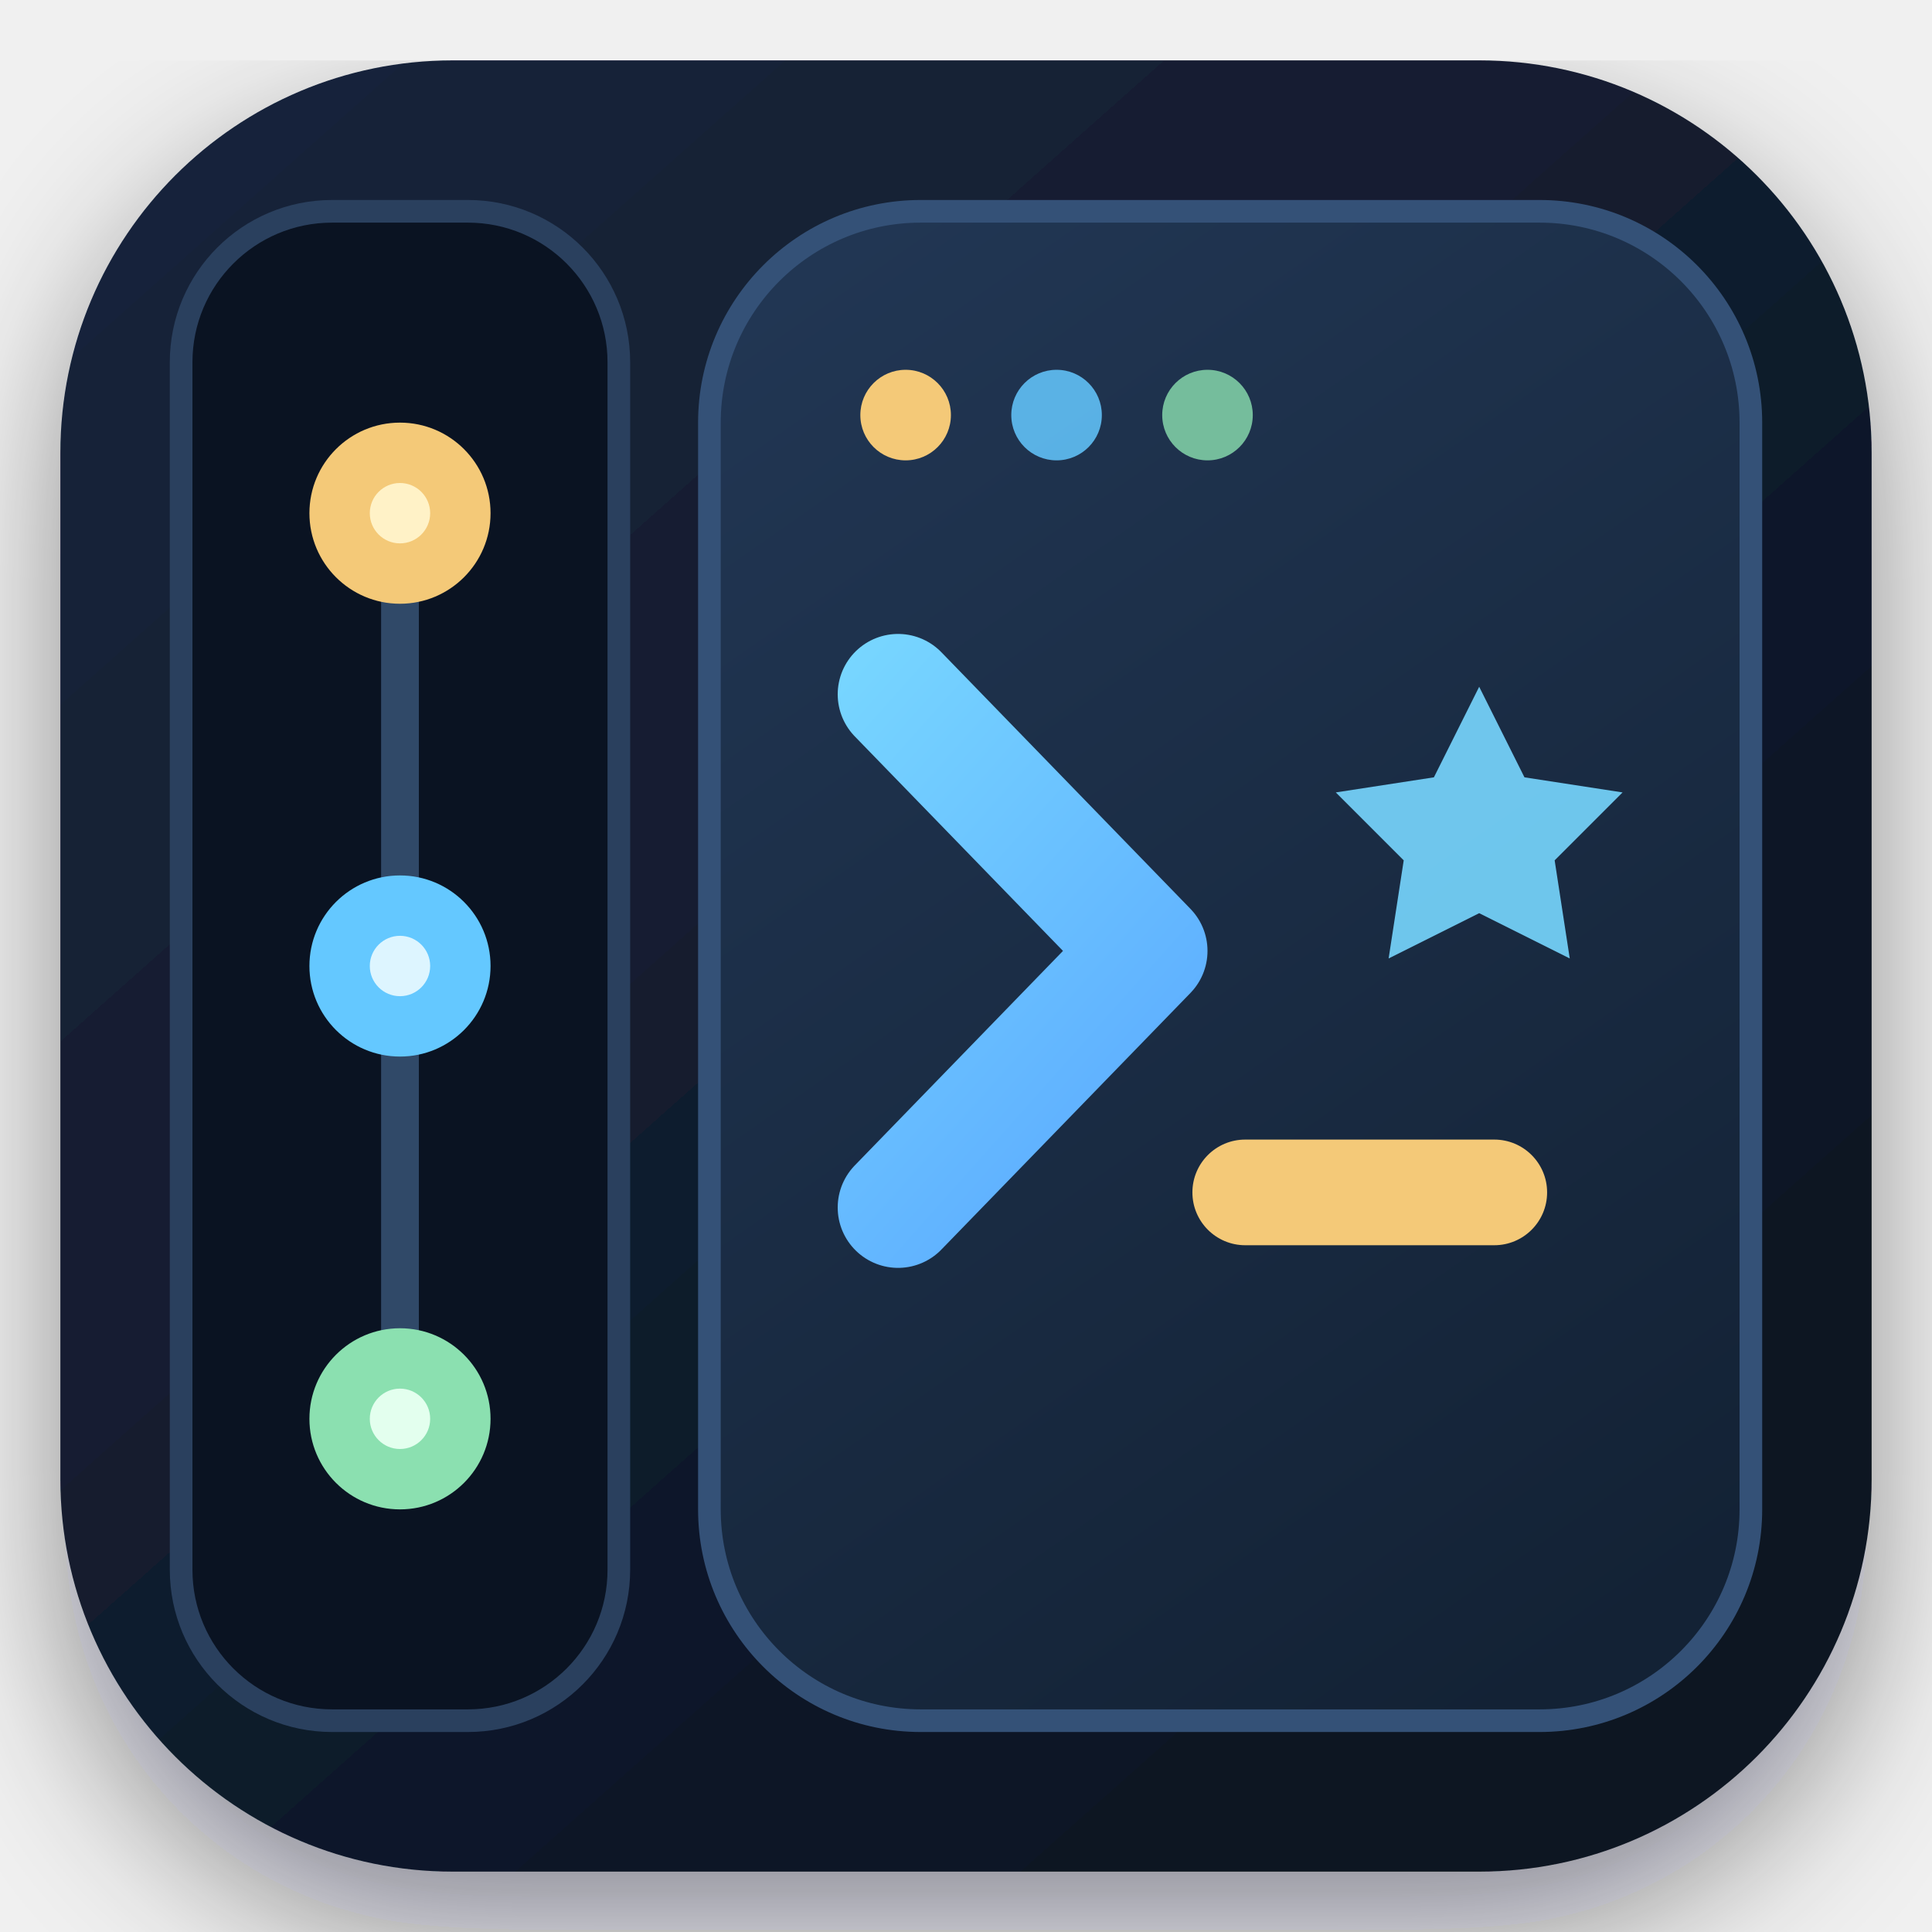
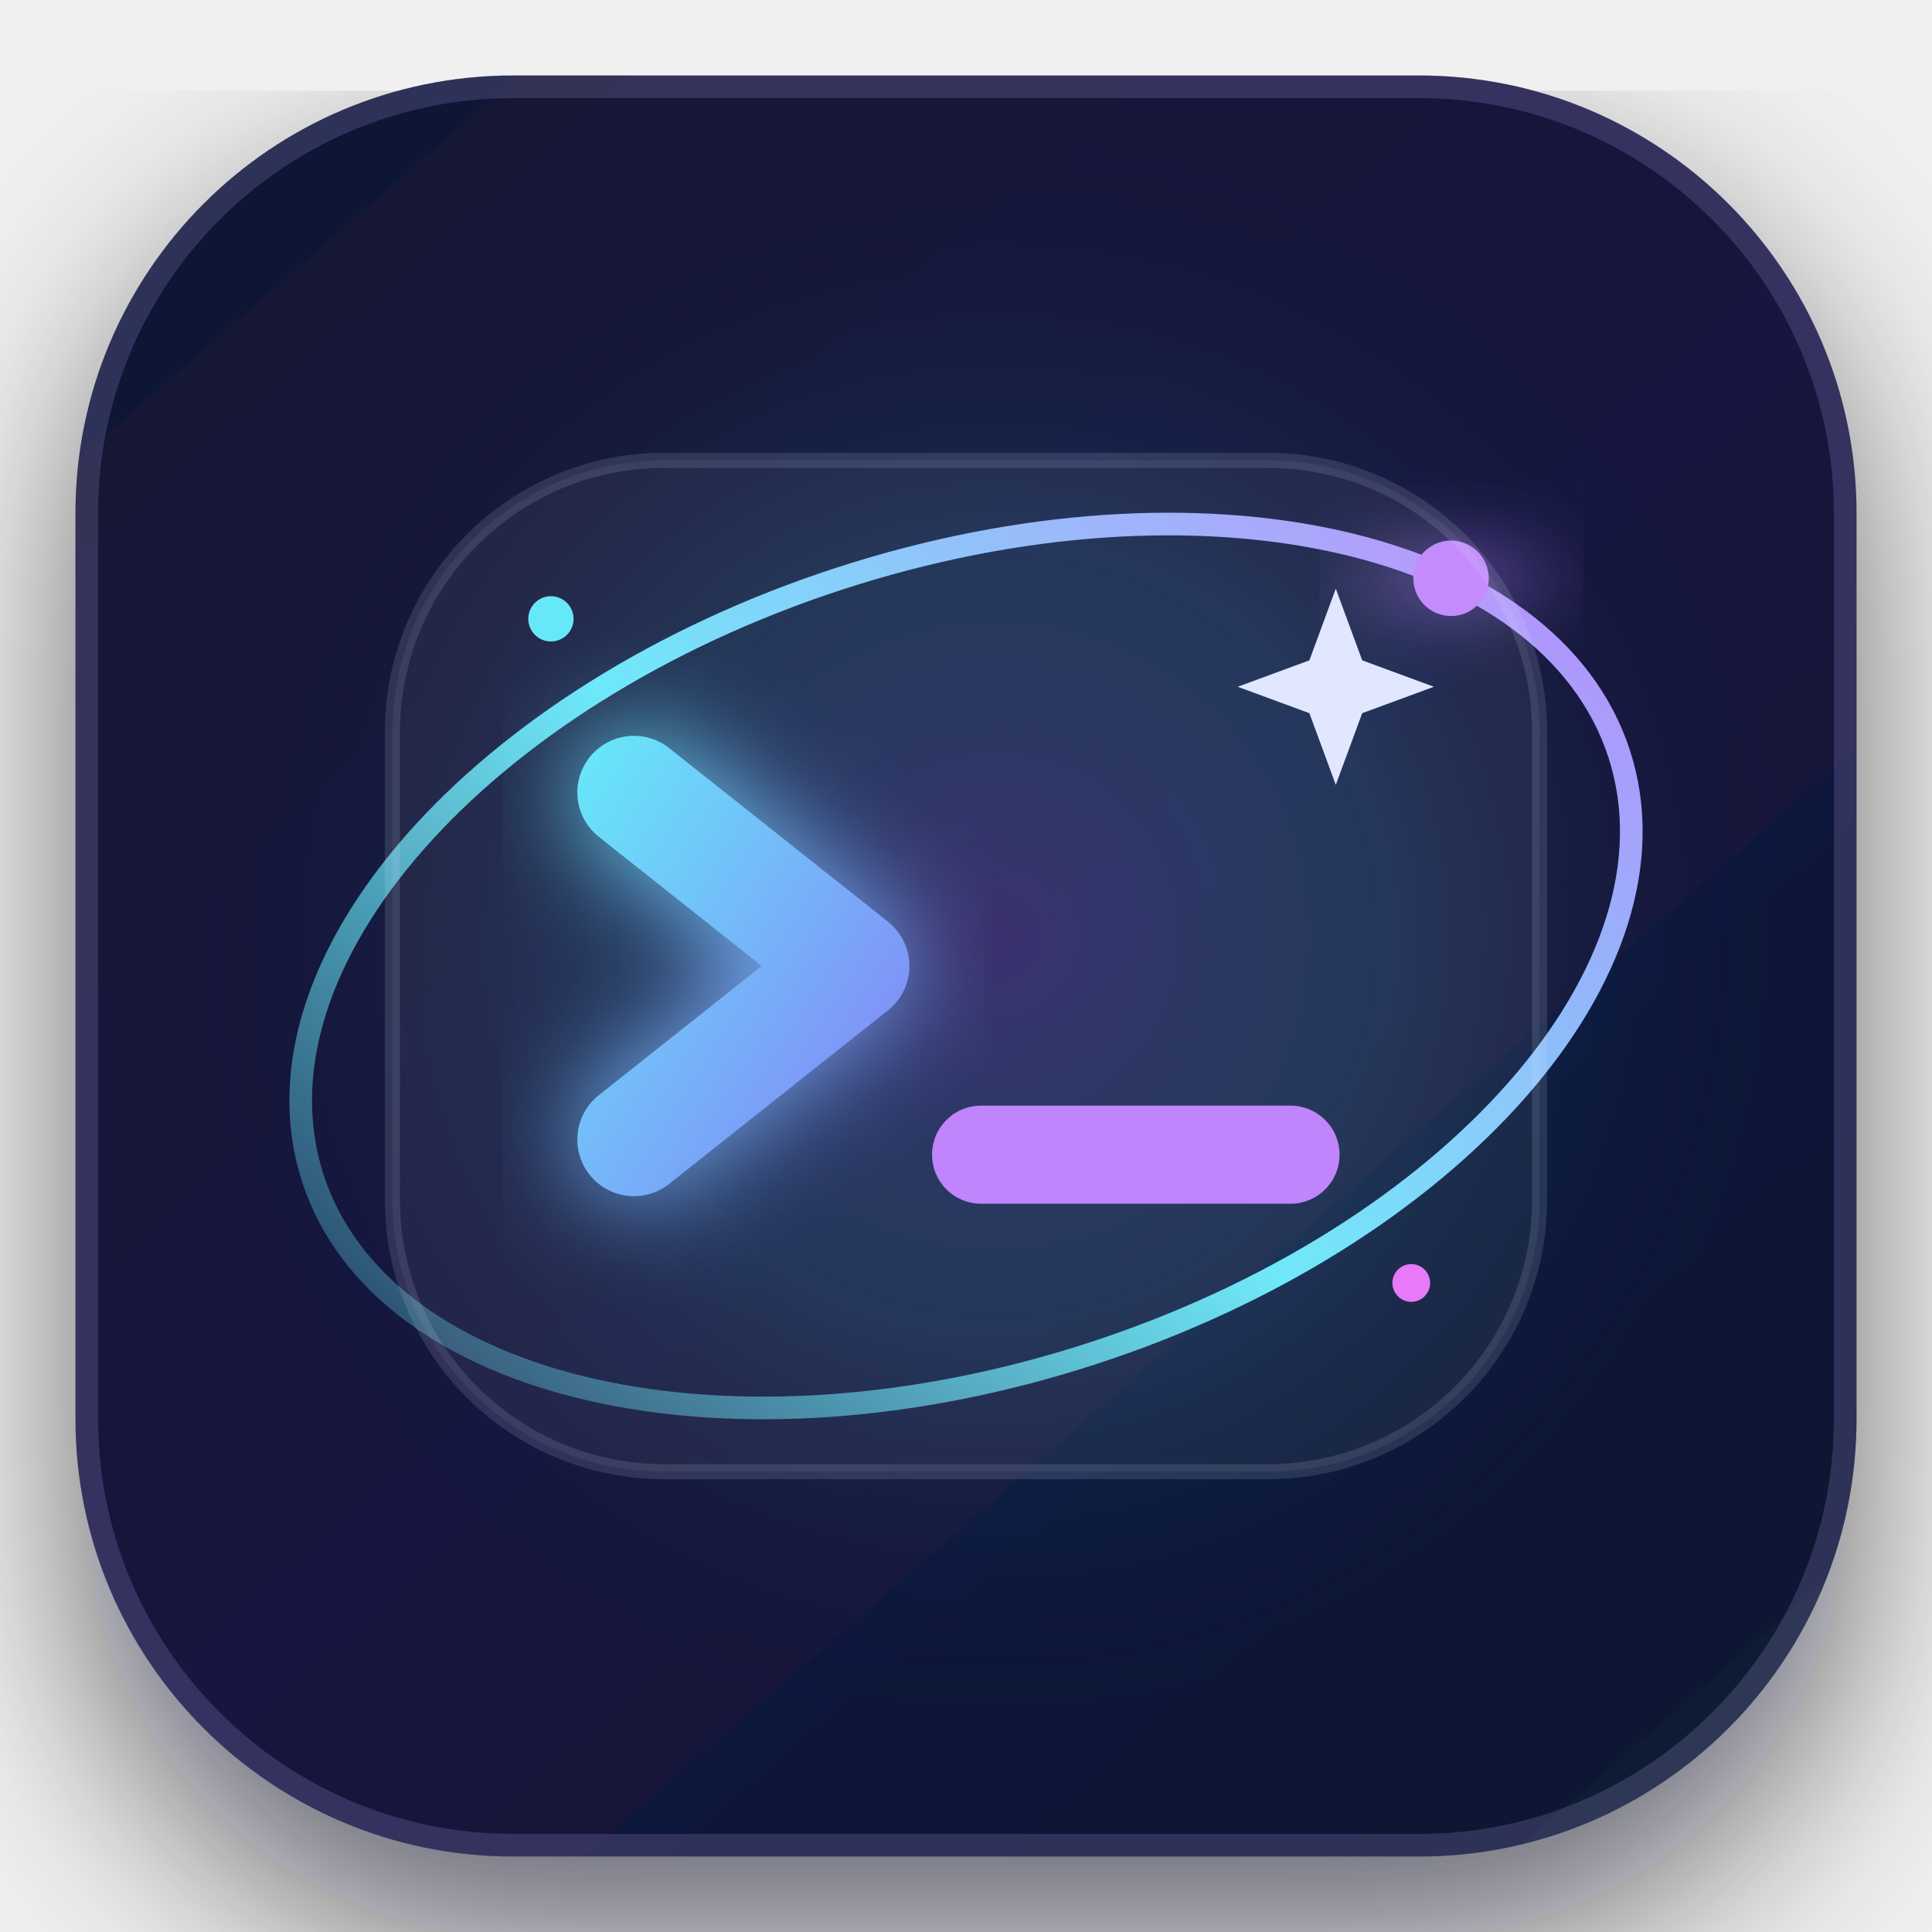
- <svg xmlns="http://www.w3.org/2000/svg" viewBox="0 0 256 256">
+ <svg xmlns="http://www.w3.org/2000/svg" width="256" height="256" viewBox="0 0 256 256">
  <defs>
-     <linearGradient id="shell" x1="32" y1="20" x2="224" y2="236" gradientUnits="userSpaceOnUse">
-       <stop stop-color="#17243A" />
-       <stop offset="1" stop-color="#0B1220" />
+     <linearGradient id="background" x1="36" y1="22" x2="224" y2="238" gradientUnits="userSpaceOnUse">
+       <stop stop-color="#111735" />
+       <stop offset="0.52" stop-color="#17133F" />
+       <stop offset="1" stop-color="#071A31" />
    </linearGradient>
-     <linearGradient id="terminal" x1="98" y1="42" x2="218" y2="214" gradientUnits="userSpaceOnUse">
-       <stop stop-color="#213653" />
-       <stop offset="1" stop-color="#132235" />
+     <radialGradient id="aurora" cx="0" cy="0" r="1" gradientTransform="translate(132 124) rotate(90) scale(108)" gradientUnits="userSpaceOnUse">
+       <stop stop-color="#8B5CF6" stop-opacity="0.22" />
+       <stop offset="0.48" stop-color="#22D3EE" stop-opacity="0.11" />
+       <stop offset="1" stop-color="#0B1029" stop-opacity="0" />
+     </radialGradient>
+     <linearGradient id="orbit" x1="44" y1="178" x2="218" y2="72" gradientUnits="userSpaceOnUse">
+       <stop stop-color="#67E8F9" stop-opacity="0.18" />
+       <stop offset="0.46" stop-color="#67E8F9" />
+       <stop offset="1" stop-color="#C084FC" />
    </linearGradient>
-     <linearGradient id="prompt" x1="112" y1="85" x2="204" y2="167" gradientUnits="userSpaceOnUse">
-       <stop stop-color="#78D7FF" />
-       <stop offset="1" stop-color="#4B91FF" />
+     <linearGradient id="prompt" x1="76" y1="101" x2="171" y2="161" gradientUnits="userSpaceOnUse">
+       <stop stop-color="#67E8F9" />
+       <stop offset="0.52" stop-color="#818CF8" />
+       <stop offset="1" stop-color="#E879F9" />
    </linearGradient>
-     <filter id="shadow" x="-20%" y="-20%" width="140%" height="140%">
-       <feDropShadow dx="0" dy="8" stdDeviation="10" flood-color="#020617" flood-opacity=".42" />
+     <filter id="shadow" x="-30%" y="-30%" width="160%" height="170%">
+       <feDropShadow dx="0" dy="12" stdDeviation="14" flood-color="#020617" flood-opacity="0.58" />
+     </filter>
+     <filter id="glow" x="-60%" y="-60%" width="220%" height="220%">
+       <feGaussianBlur stdDeviation="7" result="blur" />
+       <feMerge>
+         <feMergeNode in="blur" />
+         <feMergeNode in="SourceGraphic" />
+       </feMerge>
    </filter>
  </defs>
-   <rect x="8" y="8" width="240" height="240" rx="52" fill="url(#shell)" filter="url(#shadow)" />
-   <rect x="24" y="28" width="58" height="200" rx="20" fill="#0A1322" stroke="#2A405E" stroke-width="3" />
-   <path d="M53 68v120" stroke="#304968" stroke-width="5" stroke-linecap="round" />
-   <circle cx="53" cy="68" r="12" fill="#F4C978" />
-   <circle cx="53" cy="128" r="12" fill="#64C8FF" />
-   <circle cx="53" cy="188" r="12" fill="#8BE0B0" />
-   <circle cx="53" cy="68" r="4" fill="#FFF2C7" />
-   <circle cx="53" cy="128" r="4" fill="#DDF5FF" />
-   <circle cx="53" cy="188" r="4" fill="#E3FFEE" />
-   <rect x="94" y="28" width="138" height="200" rx="28" fill="url(#terminal)" stroke="#345177" stroke-width="3" />
-   <circle cx="120" cy="55" r="6" fill="#F4C978" />
-   <circle cx="140" cy="55" r="6" fill="#64C8FF" opacity=".85" />
-   <circle cx="160" cy="55" r="6" fill="#8BE0B0" opacity=".8" />
-   <path d="M119 92l33 34-33 34" fill="none" stroke="url(#prompt)" stroke-width="16" stroke-linecap="round" stroke-linejoin="round" />
-   <rect x="158" y="151" width="47" height="14" rx="7" fill="#F4C978" />
-   <path d="M196 91l6 12 13 2-9 9 2 13-12-6-12 6 2-13-9-9 13-2 6-12z" fill="#78D7FF" opacity=".9" />
+   <rect x="10" y="10" width="236" height="236" rx="58" fill="url(#background)" filter="url(#shadow)" />
+   <rect x="11.5" y="11.5" width="233" height="233" rx="56.5" fill="none" stroke="#C4B5FD" stroke-opacity="0.18" stroke-width="3" />
+   <rect x="10" y="10" width="236" height="236" rx="58" fill="url(#aurora)" />
+   <g transform="rotate(-18 128 128)">
+     <ellipse cx="128" cy="128" rx="91" ry="54" fill="none" stroke="url(#orbit)" stroke-width="3" />
+     <circle cx="205" cy="99" r="5" fill="#C084FC" filter="url(#glow)" />
+   </g>
+   <rect x="52" y="61" width="152" height="134" rx="36" fill="#FFFFFF" fill-opacity="0.055" stroke="#E0E7FF" stroke-opacity="0.13" stroke-width="2" />
+   <path d="M84 105L113 128L84 151" fill="none" stroke="url(#prompt)" stroke-width="15" stroke-linecap="round" stroke-linejoin="round" filter="url(#glow)" />
+   <path d="M130 153H171" fill="none" stroke="#C084FC" stroke-width="13" stroke-linecap="round" />
+   <path d="M177 78L180.5 87.5L190 91L180.5 94.5L177 104L173.5 94.5L164 91L173.5 87.5L177 78Z" fill="#E0E7FF" />
+   <circle cx="73" cy="82" r="3" fill="#67E8F9" />
+   <circle cx="187" cy="170" r="2.5" fill="#E879F9" />
</svg>
